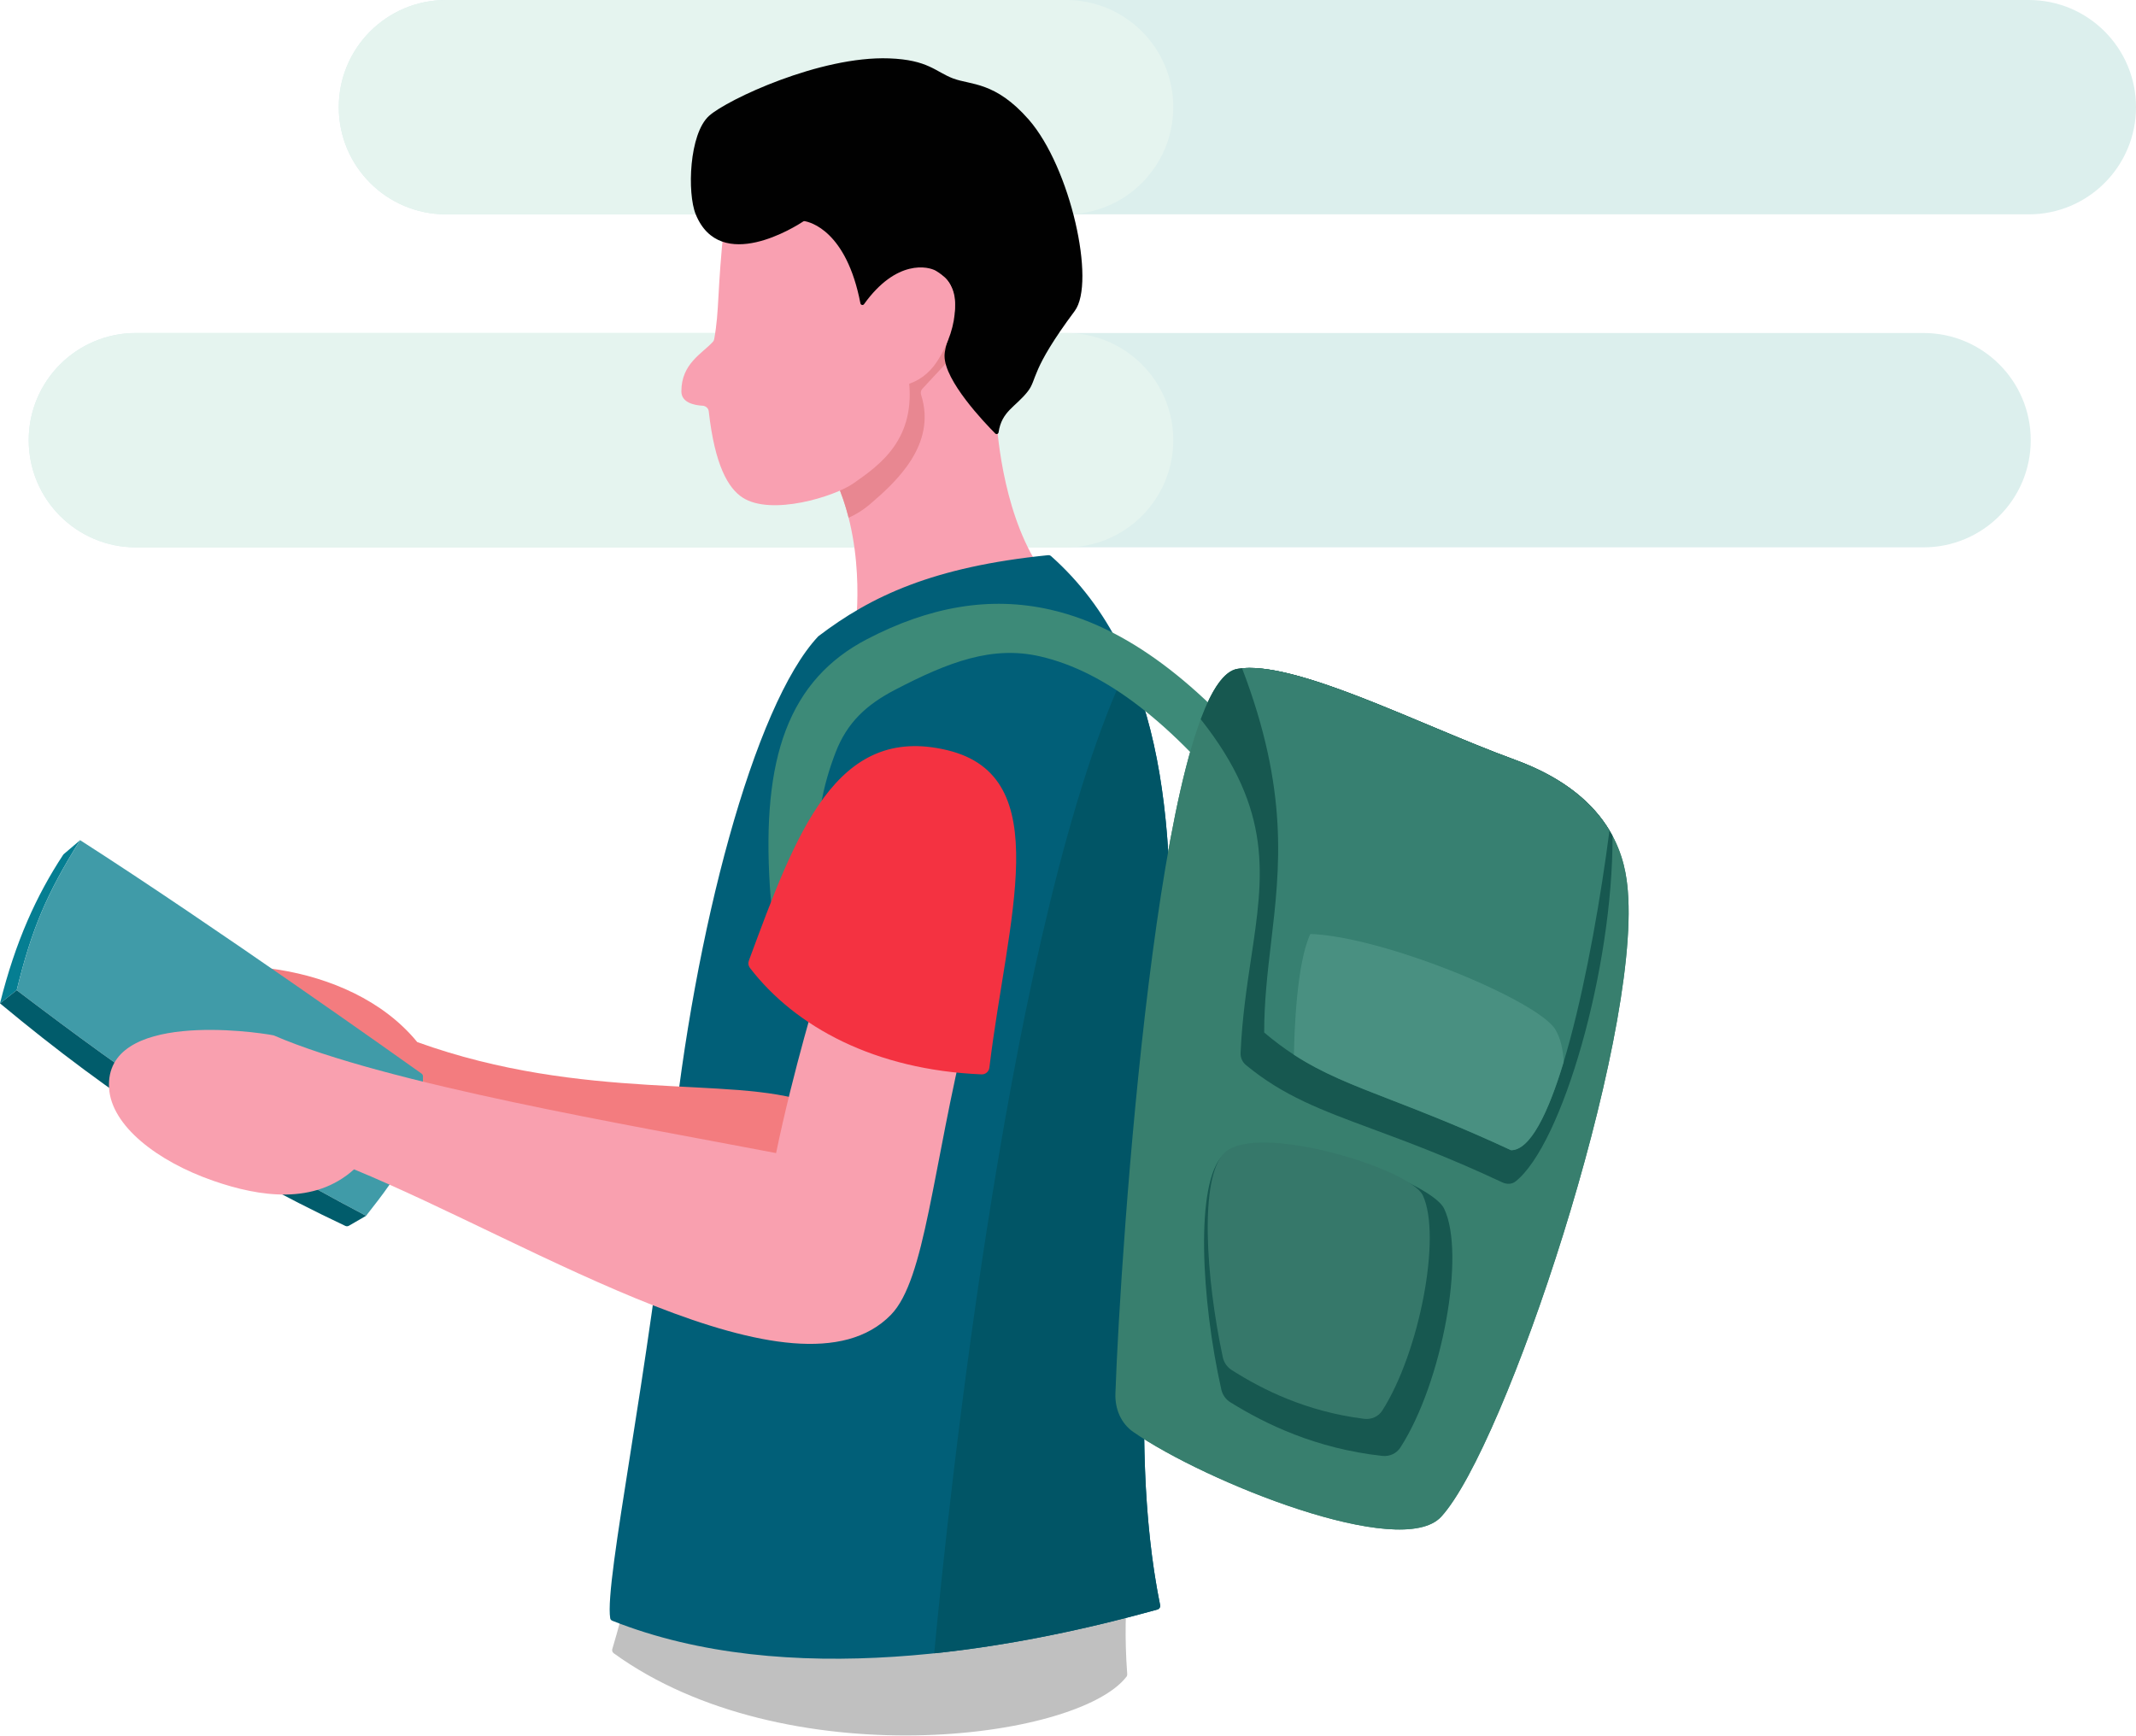
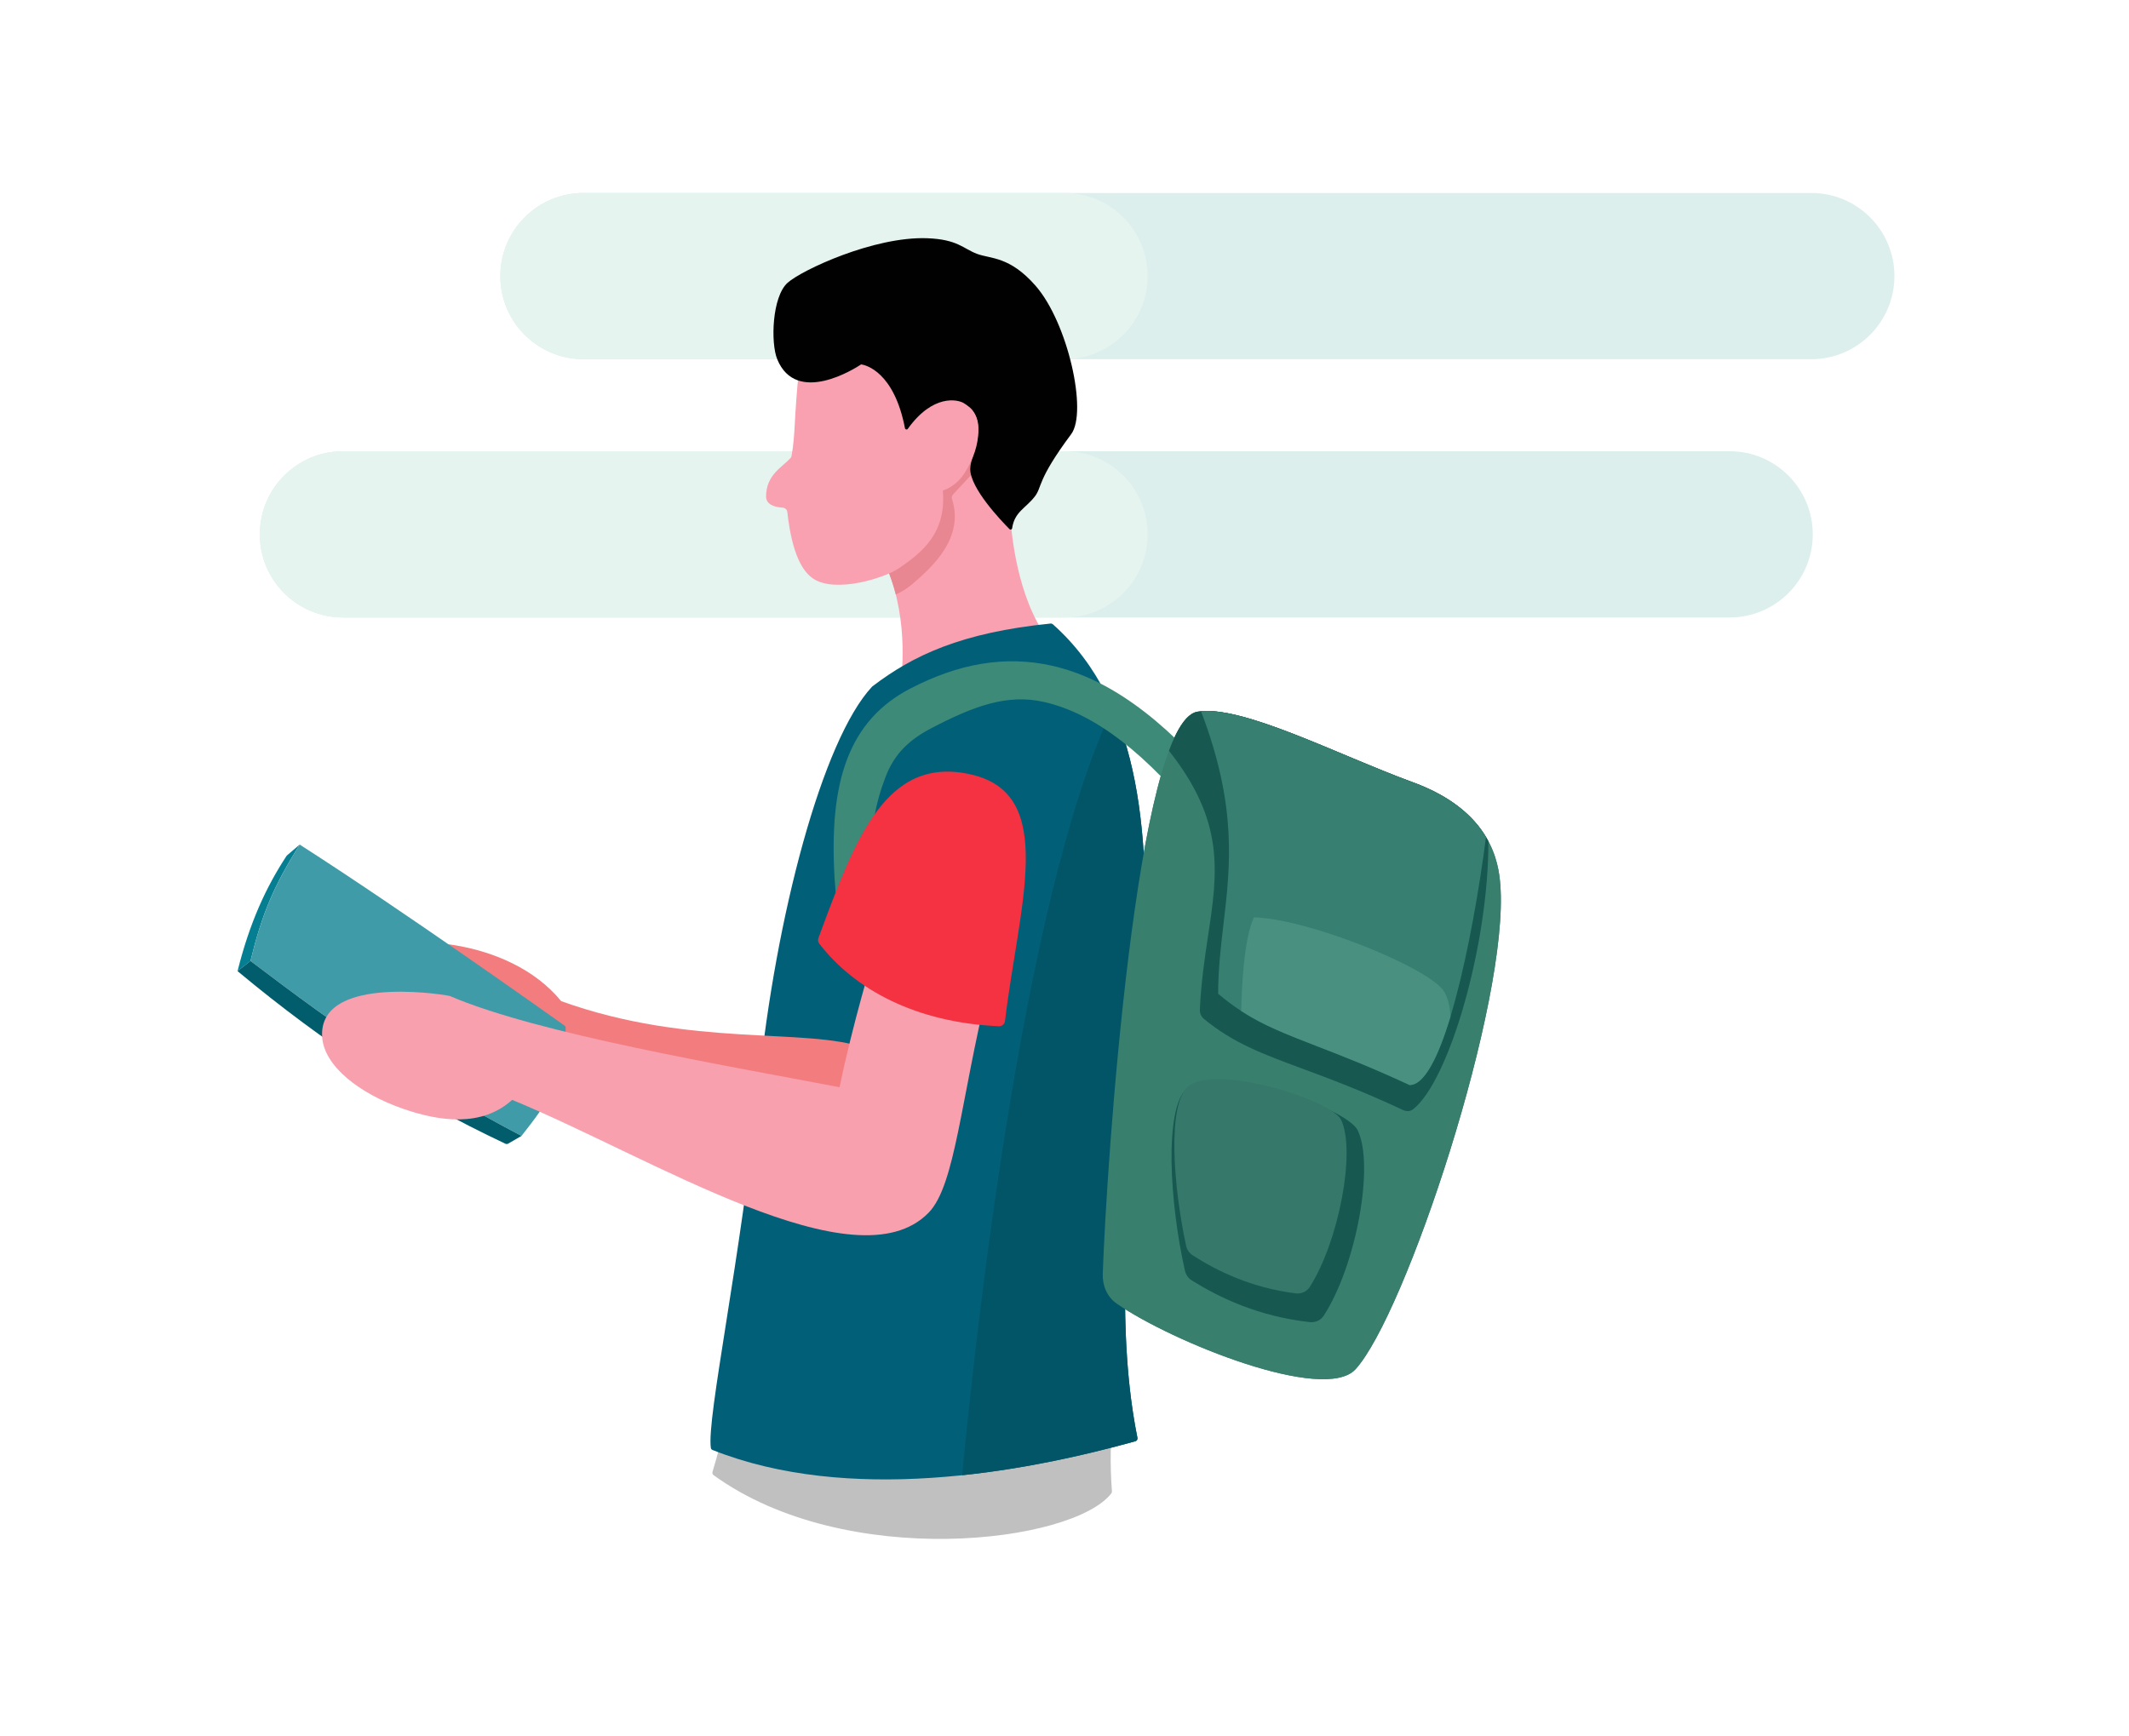
- <svg xmlns="http://www.w3.org/2000/svg" width="1116" height="907" viewBox="0 0 1116 907" fill="none">
-   <rect x="177" width="939" height="112" rx="56" fill="#DCEFED" />
-   <rect x="177" width="436" height="112" rx="56" fill="#E5F4EF" />
-   <rect x="15" y="174" width="1046" height="112" rx="56" fill="#DCEFED" />
-   <rect x="15" y="174" width="598" height="112" rx="56" fill="#E5F4EF" />
-   <path d="M540.289 299.294L451.264 330.338C449.116 331.088 446.888 329.291 447.12 327.027C448.657 312.053 450.9 266.388 426.348 233.396C425.355 232.06 425.564 230.16 426.87 229.129L497.455 173.404C498.996 172.187 501.271 172.754 502.061 174.551L520.265 215.966C520.42 216.319 520.506 216.694 520.523 217.079C520.763 222.5 523.208 264.822 541.848 294.713C542.895 296.392 542.158 298.642 540.289 299.294Z" fill="#F9A0B1" />
-   <path fill-rule="evenodd" clip-rule="evenodd" d="M504.124 179.245L481.896 203.155C481.129 203.98 480.901 205.174 481.243 206.248C489.549 232.364 468.196 251.76 454.5 263.5C451.051 266.456 447.302 268.772 443.383 270.533C440.168 257.836 434.874 244.852 426.348 233.395C425.355 232.06 425.563 230.16 426.87 229.129L497.455 173.403C498.996 172.187 501.271 172.754 502.061 174.551L504.124 179.245Z" fill="#E88791" />
-   <path d="M373.145 177.215C375.907 161.947 374.61 152.693 378.313 117.742C378.426 116.676 379.104 115.733 380.084 115.3L466.221 77.228C467.75 76.552 469.536 77.257 470.193 78.794L504.749 159.74C505.207 160.814 505.001 162.055 504.221 162.923L475.447 194.946C474.847 195.613 474.584 196.529 474.702 197.419C478.938 229.395 459.798 242.842 446 252.5C436 259.5 403 269.706 388 260C380.523 255.162 373.471 243.302 370.305 214.907C370.125 213.291 368.708 212.082 367.085 211.993C362.982 211.768 356 210.503 356 204.5C356 189.961 366.804 184.817 372.476 178.595C372.827 178.211 373.052 177.726 373.145 177.215Z" fill="#F9A0B1" />
-   <path d="M419.731 115.681C416.078 118.101 376.375 143.47 363.501 112C359.001 101 360 69.897 370.501 60.5C380 52 428.586 29.19 464.501 30.5C485.001 31.248 488.744 37.5 498.001 41C507.258 44.5 520.001 42.5 537.501 62.5C559.254 87.361 572.677 147.5 561.501 162.5C538.126 193.871 542.076 198 537.001 204.5C530.609 212.686 523.375 214.771 521.735 225.89C521.612 226.726 520.606 227.124 520.01 226.525C514.213 220.697 493.501 198.965 493.501 186C493.501 175.5 508.5 153 489 141.5C485.109 139.205 468.441 135.224 451.427 158.946C450.902 159.679 449.72 159.408 449.549 158.523C442.225 120.473 423.137 116.001 420.344 115.547C420.115 115.51 419.925 115.553 419.731 115.681Z" fill="#010101" />
-   <path d="M489.501 189.001C481.376 201.5 465.501 206.5 450.501 197.001C441.146 188.229 445.412 165.393 457.5 152.5C469.588 139.607 482.659 136.916 493 144.5C500.5 150 502.501 169.001 489.501 189.001Z" fill="#F9A0B1" />
-   <path d="M319.911 861.632C326.562 839.402 328.346 829.019 328.825 825.049C328.96 823.927 329.936 823.031 331.065 823.068L586.845 831.43C588.008 831.468 588.901 832.476 588.807 833.636C588.365 839.128 587.424 854.727 588.943 874.764C588.979 875.236 588.868 875.689 588.58 876.065C562.885 909.571 409.811 928.473 320.638 863.832C319.953 863.335 319.668 862.442 319.911 861.632Z" fill="#C0C0C0" />
-   <path d="M604.718 840.996C526.511 862.737 411.115 883.079 319.955 846.882C319.355 846.643 318.914 846.189 318.814 845.551C315.736 825.863 339.206 717.468 351 601C362.535 487.094 393.923 368.445 427.391 332.616C427.466 332.536 427.544 332.467 427.631 332.4C454.972 311.552 487.449 296.157 547.624 290.087C548.175 290.032 548.742 290.213 549.156 290.581C671.221 399.067 569.75 658.573 606.126 838.684C606.334 839.715 605.731 840.715 604.718 840.996Z" fill="#015F78" />
-   <path d="M218 544.5C305.5 576 383 562 422.5 576L405 641C405 641 297.554 618.025 203.054 579.025C182.414 597.622 153.982 593.511 129.549 585.025C100.114 574.802 67.874 523.079 84.499 512.5C106.5 498.5 182 500.5 218 544.5Z" fill="#F37C7F" />
-   <path d="M8.72 517.397C16.568 485.351 24.296 467.068 41.856 439C38.856 441.559 34.374 445.383 33.35 446.257C33.207 446.379 33.084 446.519 32.98 446.676C19.102 467.791 8.108 491.767 0 524.263L8.72 517.397Z" fill="#057E92" />
-   <path fill-rule="evenodd" clip-rule="evenodd" d="M41.856 439C111.462 483.591 210.551 554.056 220.232 560.952C220.758 561.327 221.001 561.895 220.996 562.542C220.765 596.727 209.1 612.617 191.259 635.278C113.36 594.076 72.085 565.465 8.72 517.397C16.568 485.351 24.296 467.068 41.856 439Z" fill="#409BA8" />
-   <path d="M191.259 635.278C113.36 594.076 72.085 565.465 8.72 517.397L0 524.263C59.593 573.812 114.004 609.19 180.426 640.552C181.019 640.832 181.712 640.806 182.279 640.477C184.106 639.419 188.313 636.983 191.259 635.278Z" fill="#015C6B" />
-   <path d="M405.487 602.5C414.487 559 427.987 515 427.987 515L505.487 535.5C486.987 611 483.487 668.526 465.487 687C416.487 737.289 279.487 650 184.987 611C164.347 629.596 135.915 625.486 111.482 617C82.047 606.777 58.137 588.171 56.982 568.5C54.603 528 133 539 142.987 541C201.987 566.5 329.987 588 405.487 602.5Z" fill="#F9A0AF" />
-   <path d="M752.997 792.5C731.938 815.445 629.563 774.166 592.16 748.257C585.619 743.726 582.5 736.123 582.771 728.171C585.295 654.124 605.456 356.536 646.499 349.5C675.999 344.443 741.999 378.958 791.499 397C844.999 416.5 849.385 451.985 850.497 465.5C856.997 544.5 786.497 756 752.997 792.5Z" fill="#387F6E" />
-   <path fill-rule="evenodd" clip-rule="evenodd" d="M488.09 863.882C530.586 859.434 571.09 850.345 604.718 840.996C605.731 840.715 606.334 839.715 606.126 838.684C592.18 769.633 598.495 688.914 604.707 609.508C612.328 512.091 619.794 416.653 589.506 347.166C527.752 476.121 495.359 786.648 488.09 863.882Z" fill="#015566" />
-   <path fill-rule="evenodd" clip-rule="evenodd" d="M548.845 318.568C560.07 321.128 571.099 325.266 582 330.917C601.653 341.105 620.892 356.213 640.115 375.867L622.242 393.348C603.879 374.573 586.423 361.198 569.5 352.603C560.634 348.101 551.913 344.91 543.285 342.942C518.498 337.287 495.916 345.674 467.5 360.5C452.876 368.13 442.565 377.421 436.5 393.348C430.228 409.82 425.204 429.603 427.157 461.339C427.715 470.397 429.089 479.872 430.355 487.196C430.984 490.83 431.576 493.877 432.008 496.004C432.224 497.066 432.4 497.896 432.519 498.451C432.579 498.729 432.625 498.937 432.654 499.072L432.687 499.218L432.694 499.25C432.694 499.25 432.694 499.249 420.5 502C408.307 504.751 408.306 504.749 408.306 504.749L408.3 504.722L408.287 504.663L408.241 504.458C408.203 504.283 408.148 504.032 408.079 503.712C407.941 503.07 407.746 502.147 407.509 500.984C407.037 498.661 406.398 495.371 405.721 491.456C404.376 483.681 402.841 473.21 402.205 462.875C400.157 429.612 402.459 402.812 410.561 381.534C418.871 359.711 433.022 344.395 452.898 334.025C485.381 317.078 517.075 311.321 548.845 318.568Z" fill="#3D8A78" />
-   <path d="M752.997 792.5C731.938 815.445 629.563 774.166 592.16 748.257C585.619 743.726 582.5 736.123 582.771 728.171C585.295 654.124 605.456 356.536 646.499 349.5C675.999 344.443 741.999 378.958 791.499 397C844.999 416.5 849.385 451.985 850.497 465.5C856.997 544.5 786.497 756 752.997 792.5Z" fill="#387F6E" />
-   <path d="M495 392C436.646 377.914 415.917 435.326 391.253 501.966C390.785 503.231 390.977 504.653 391.798 505.723C415.531 536.65 457.206 559.049 512.827 561.375C514.9 561.462 516.678 559.916 516.926 557.856C526.321 479.691 552.113 405.786 495 392Z" fill="#F43241" />
-   <path fill-rule="evenodd" clip-rule="evenodd" d="M653.67 500.698C651.402 515.77 648.969 531.938 648.172 550.187C648.067 552.584 649.076 554.931 650.927 556.459C670.615 572.708 690.078 579.923 717.234 589.989C735.499 596.76 757.245 604.821 784.88 617.789C787.143 618.851 789.835 618.891 791.798 617.344C816.257 598.071 842.77 505.94 842.502 436.747C835.062 422.831 820.492 407.568 791.499 397C777.515 391.903 762.215 385.492 746.792 379.029C707.622 362.615 667.665 345.872 646.499 349.5C639.513 350.698 633.133 360.312 627.341 375.808C665.257 423.699 660.134 457.744 653.67 500.698Z" fill="#175850" />
-   <path fill-rule="evenodd" clip-rule="evenodd" d="M664.092 492.611C662.286 507.957 660.5 523.133 660.5 539.5C681.183 557.049 699.117 563.992 726.856 574.732C743.376 581.127 763.373 588.87 789.501 601C812.043 601 832.053 502.22 840.912 433.938C833.049 420.809 818.554 406.861 791.5 397C777.516 391.903 762.216 385.492 746.793 379.029C709.083 363.227 670.644 347.119 648.944 349.178C673.44 413.169 668.701 453.442 664.092 492.611Z" fill="#378071" />
-   <path fill-rule="evenodd" clip-rule="evenodd" d="M816.948 554.985C808.768 582.037 799.377 601 789.501 601C763.373 588.87 743.376 581.127 726.856 574.732C706.21 566.738 690.996 560.848 676.038 551.123C676.23 539.617 677.41 503.173 684.632 488C723.473 489.471 803.631 522.827 812.666 538C815.427 542.636 816.687 548.537 816.948 554.985Z" fill="#499081" />
-   <path d="M638.108 726.062C627.69 679.758 624.203 617.618 639.104 603.5C658.179 585.427 747.002 615.979 754.5 631.5C765.862 655.018 753.586 722.332 731.66 756.353C729.625 759.51 725.954 761.139 722.22 760.729C687.489 756.919 661.123 744.079 642.82 732.706C640.42 731.215 638.729 728.819 638.108 726.062Z" fill="#175850" />
-   <path d="M638.875 709.159C630.001 667.656 626.508 614.833 639.818 602.3C656.915 586.201 736.87 610.609 743.407 624.631C753.251 645.747 741.78 706.334 722.221 737.014C720.187 740.204 716.472 741.828 712.717 741.359C682.48 737.582 659.514 726.072 643.483 715.833C641.111 714.318 639.463 711.911 638.875 709.159Z" fill="#36786A" />
+ <svg xmlns="http://www.w3.org/2000/svg" width="1434" height="1169" viewBox="0 0 1434 1169" fill="none">
+   <rect x="337" y="130" width="939" height="112" rx="56" fill="#DCEFED" />
+   <rect x="337" y="130" width="436" height="112" rx="56" fill="#E5F4EF" />
+   <rect x="175" y="304" width="1046" height="112" rx="56" fill="#DCEFED" />
+   <rect x="175" y="304" width="598" height="112" rx="56" fill="#E5F4EF" />
+   <path d="M700.289 429.294L611.264 460.338C609.116 461.088 606.888 459.291 607.12 457.027C608.657 442.053 610.9 396.388 586.348 363.396C585.355 362.06 585.564 360.16 586.87 359.129L657.455 303.404C658.996 302.187 661.271 302.754 662.061 304.551L680.265 345.966C680.42 346.319 680.506 346.694 680.523 347.079C680.763 352.5 683.208 394.822 701.848 424.713C702.895 426.392 702.158 428.642 700.289 429.294Z" fill="#F9A0B1" />
+   <path fill-rule="evenodd" clip-rule="evenodd" d="M664.124 309.245L641.896 333.155C641.128 333.98 640.901 335.174 641.242 336.248C649.548 362.364 628.196 381.76 614.5 393.5C611.051 396.456 607.301 398.772 603.383 400.533C600.168 387.836 594.873 374.852 586.348 363.395C585.354 362.06 585.563 360.16 586.87 359.129L657.455 303.403C658.996 302.187 661.27 302.754 662.06 304.551L664.124 309.245Z" fill="#E88791" />
+   <path d="M533.145 307.215C535.907 291.947 534.61 282.693 538.313 247.742C538.426 246.676 539.104 245.733 540.084 245.3L626.221 207.228C627.75 206.552 629.536 207.257 630.193 208.794L664.749 289.74C665.207 290.814 665.001 292.055 664.221 292.923L635.447 324.946C634.847 325.613 634.584 326.529 634.702 327.419C638.938 359.395 619.798 372.842 606 382.5C596 389.5 563 399.706 548 390C540.523 385.162 533.471 373.302 530.305 344.907C530.125 343.291 528.708 342.082 527.085 341.993C522.982 341.768 516 340.503 516 334.5C516 319.961 526.804 314.817 532.476 308.595C532.827 308.211 533.052 307.726 533.145 307.215Z" fill="#F9A0B1" />
+   <path d="M579.731 245.681C576.078 248.101 536.376 273.47 523.501 242C519.001 231 520 199.896 530.501 190.5C540 182 588.586 159.19 624.501 160.5C645.001 161.248 648.744 167.5 658.001 171C667.258 174.5 680.001 172.5 697.501 192.5C719.254 217.361 732.678 277.5 721.501 292.5C698.127 323.871 702.077 328 697.001 334.5C690.609 342.686 683.375 344.771 681.735 355.89C681.612 356.726 680.606 357.124 680.01 356.525C674.213 350.697 653.501 328.965 653.501 316C653.501 305.5 668.5 283 649 271.5C645.109 269.205 628.441 265.224 611.428 288.946C610.902 289.679 609.72 289.408 609.549 288.523C602.226 250.473 583.137 246.001 580.344 245.547C580.115 245.51 579.925 245.553 579.731 245.681Z" fill="#010101" />
+   <path d="M649.501 319.001C641.376 331.5 625.501 336.5 610.501 327.001C601.146 318.229 605.412 295.393 617.5 282.5C629.588 269.607 642.659 266.916 653 274.5C660.5 280 662.501 299.001 649.501 319.001Z" fill="#F9A0B1" />
+   <path d="M479.911 991.632C486.562 969.402 488.346 959.019 488.825 955.049C488.96 953.927 489.936 953.031 491.065 953.068L746.845 961.43C748.008 961.468 748.901 962.476 748.807 963.636C748.365 969.128 747.424 984.727 748.943 1004.76C748.979 1005.24 748.868 1005.69 748.58 1006.06C722.885 1039.57 569.811 1058.47 480.638 993.832C479.953 993.335 479.668 992.442 479.911 991.632Z" fill="#C0C0C0" />
+   <path d="M764.718 970.996C686.511 992.737 571.115 1013.08 479.956 976.882C479.355 976.643 478.914 976.189 478.815 975.551C475.736 955.863 499.206 847.468 511 731C522.535 617.094 553.923 498.445 587.392 462.616C587.467 462.536 587.544 462.467 587.632 462.4C614.972 441.552 647.449 426.157 707.624 420.087C708.175 420.032 708.742 420.213 709.156 420.581C831.221 529.067 729.751 788.573 766.126 968.684C766.335 969.715 765.731 970.715 764.718 970.996Z" fill="#015F78" />
+   <path d="M378 674.5C465.5 706 543 692 582.5 706L565 771C565 771 457.554 748.025 363.054 709.025C342.414 727.622 313.982 723.511 289.549 715.025C260.114 704.802 227.874 653.079 244.499 642.5C266.5 628.5 342 630.5 378 674.5Z" fill="#F37C7F" />
+   <path d="M168.72 647.397C176.568 615.351 184.296 597.068 201.856 569C198.856 571.559 194.374 575.383 193.35 576.257C193.207 576.379 193.084 576.519 192.98 576.676C179.102 597.791 168.108 621.767 160 654.263L168.72 647.397Z" fill="#057E92" />
+   <path fill-rule="evenodd" clip-rule="evenodd" d="M201.856 569C271.462 613.591 370.551 684.056 380.232 690.952C380.758 691.327 381.001 691.895 380.996 692.542C380.765 726.727 369.1 742.617 351.259 765.278C273.36 724.076 232.085 695.465 168.72 647.397C176.568 615.351 184.296 597.068 201.856 569Z" fill="#409BA8" />
+   <path d="M351.259 765.278C273.36 724.076 232.085 695.465 168.72 647.397L160 654.263C219.593 703.812 274.004 739.19 340.426 770.552C341.019 770.832 341.712 770.806 342.279 770.477C344.106 769.419 348.313 766.983 351.259 765.278Z" fill="#015C6B" />
+   <path d="M565.487 732.5C574.487 689 587.987 645 587.987 645L665.487 665.5C646.987 741 643.487 798.526 625.487 817C576.487 867.289 439.487 780 344.987 741C324.347 759.596 295.915 755.486 271.482 747C242.047 736.777 218.137 718.171 216.982 698.5C214.603 658 293 669 302.987 671C361.987 696.5 489.987 718 565.487 732.5Z" fill="#F9A0AF" />
+   <path d="M912.997 922.5C891.938 945.445 789.563 904.166 752.16 878.257C745.619 873.726 742.5 866.123 742.771 858.171C745.295 784.124 765.456 486.536 806.499 479.5C835.999 474.443 901.999 508.958 951.499 527C1005 546.5 1009.39 581.985 1010.5 595.5C1017 674.5 946.497 886 912.997 922.5Z" fill="#387F6E" />
+   <path fill-rule="evenodd" clip-rule="evenodd" d="M648.09 993.882C690.586 989.434 731.09 980.345 764.717 970.996C765.731 970.715 766.334 969.715 766.126 968.684C752.18 899.633 758.495 818.914 764.707 739.508C772.328 642.091 779.794 546.653 749.506 477.166C687.752 606.121 655.358 916.648 648.09 993.882Z" fill="#015566" />
+   <path fill-rule="evenodd" clip-rule="evenodd" d="M708.845 448.568C720.07 451.128 731.099 455.266 742 460.917C761.653 471.105 780.892 486.213 800.115 505.867L782.242 523.348C763.879 504.573 746.423 491.198 729.5 482.603C720.634 478.101 711.913 474.91 703.285 472.942C678.498 467.287 655.916 475.674 627.5 490.5C612.876 498.13 602.565 507.421 596.5 523.348C590.228 539.82 585.204 559.603 587.157 591.339C587.715 600.397 589.089 609.872 590.355 617.196C590.984 620.83 591.576 623.877 592.008 626.004C592.224 627.066 592.4 627.896 592.519 628.451C592.579 628.729 592.625 628.937 592.654 629.072L592.687 629.218L592.694 629.25C592.694 629.25 592.694 629.249 580.5 632C568.307 634.751 568.306 634.749 568.306 634.749L568.3 634.722L568.287 634.663L568.241 634.458C568.203 634.283 568.148 634.032 568.079 633.712C567.941 633.07 567.746 632.147 567.509 630.984C567.037 628.661 566.398 625.371 565.721 621.456C564.376 613.681 562.841 603.21 562.205 592.875C560.157 559.612 562.459 532.812 570.561 511.534C578.871 489.711 593.022 474.395 612.898 464.025C645.381 447.078 677.075 441.321 708.845 448.568Z" fill="#3D8A78" />
+   <path d="M912.997 922.5C891.938 945.445 789.563 904.166 752.16 878.257C745.619 873.726 742.5 866.123 742.771 858.171C745.295 784.124 765.456 486.536 806.499 479.5C835.999 474.443 901.999 508.958 951.499 527C1005 546.5 1009.39 581.985 1010.5 595.5C1017 674.5 946.497 886 912.997 922.5Z" fill="#387F6E" />
+   <path d="M655 522C596.646 507.914 575.917 565.326 551.253 631.966C550.785 633.231 550.977 634.653 551.798 635.723C575.531 666.65 617.206 689.049 672.827 691.375C674.899 691.462 676.678 689.916 676.925 687.856C686.32 609.691 712.113 535.786 655 522Z" fill="#F43241" />
+   <path fill-rule="evenodd" clip-rule="evenodd" d="M813.67 630.698C811.402 645.77 808.969 661.938 808.172 680.187C808.067 682.584 809.076 684.931 810.927 686.459C830.615 702.708 850.078 709.923 877.234 719.989C895.499 726.76 917.245 734.821 944.88 747.789C947.143 748.851 949.835 748.891 951.798 747.344C976.257 728.071 1002.77 635.94 1002.5 566.747C995.062 552.831 980.492 537.568 951.499 527C937.515 521.903 922.215 515.492 906.792 509.029C867.622 492.615 827.665 475.872 806.499 479.5C799.513 480.698 793.133 490.312 787.341 505.808C825.257 553.699 820.134 587.744 813.67 630.698Z" fill="#175850" />
+   <path fill-rule="evenodd" clip-rule="evenodd" d="M824.092 622.611C822.286 637.957 820.5 653.133 820.5 669.5C841.183 687.049 859.117 693.992 886.856 704.732C903.376 711.127 923.373 718.87 949.501 731C972.043 731 992.053 632.22 1000.91 563.938C993.049 550.809 978.554 536.861 951.5 527C937.516 521.903 922.216 515.492 906.793 509.029C869.083 493.227 830.644 477.119 808.944 479.178C833.44 543.169 828.701 583.442 824.092 622.611Z" fill="#378071" />
+   <path fill-rule="evenodd" clip-rule="evenodd" d="M976.948 684.985C968.768 712.037 959.377 731 949.501 731C923.373 718.87 903.376 711.127 886.856 704.732C866.21 696.738 850.996 690.848 836.038 681.123C836.23 669.617 837.41 633.173 844.632 618C883.473 619.471 963.631 652.827 972.666 668C975.427 672.636 976.687 678.537 976.948 684.985Z" fill="#499081" />
+   <path d="M798.108 856.062C787.69 809.758 784.203 747.618 799.104 733.5C818.179 715.427 907.002 745.979 914.5 761.5C925.862 785.018 913.586 852.332 891.66 886.353C889.625 889.51 885.954 891.139 882.22 890.729C847.489 886.919 821.123 874.079 802.82 862.706C800.42 861.215 798.729 858.819 798.108 856.062Z" fill="#175850" />
+   <path d="M798.875 839.159C790.001 797.656 786.508 744.833 799.818 732.3C816.915 716.201 896.87 740.609 903.407 754.631C913.251 775.747 901.78 836.334 882.221 867.014C880.187 870.204 876.472 871.828 872.717 871.359C842.48 867.582 819.514 856.072 803.483 845.833C801.111 844.318 799.463 841.911 798.875 839.159Z" fill="#36786A" />
</svg>
